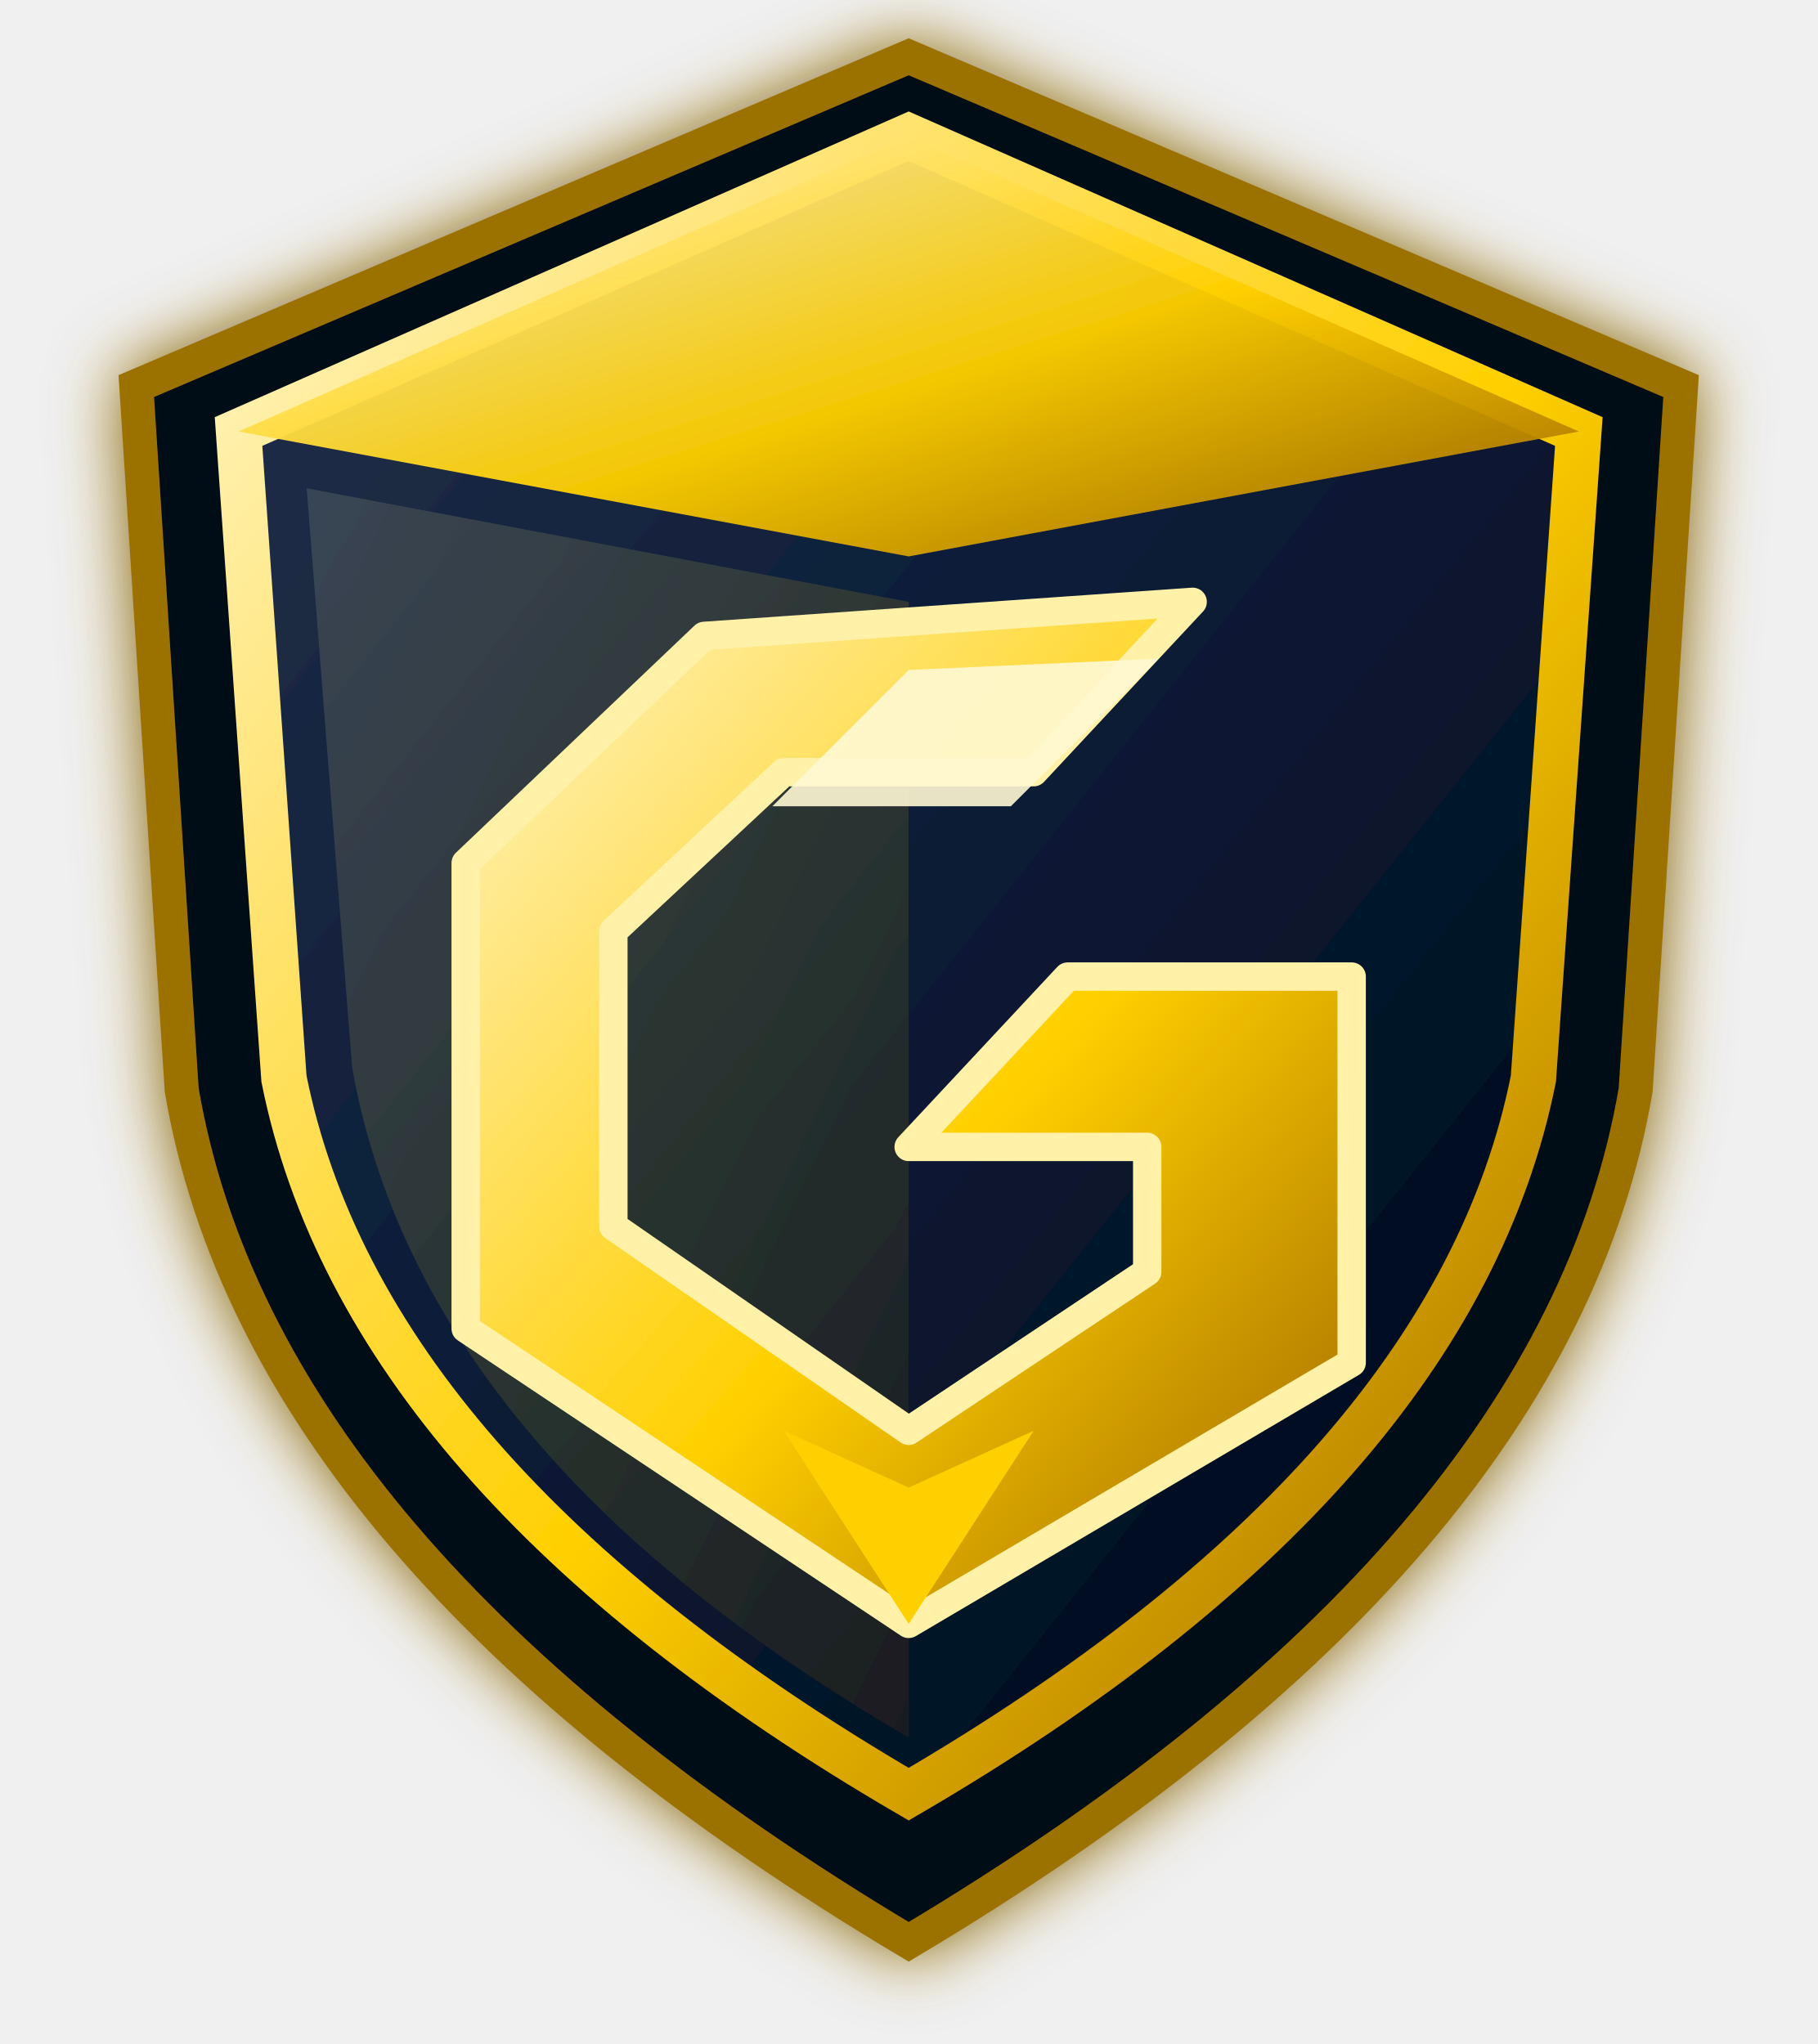
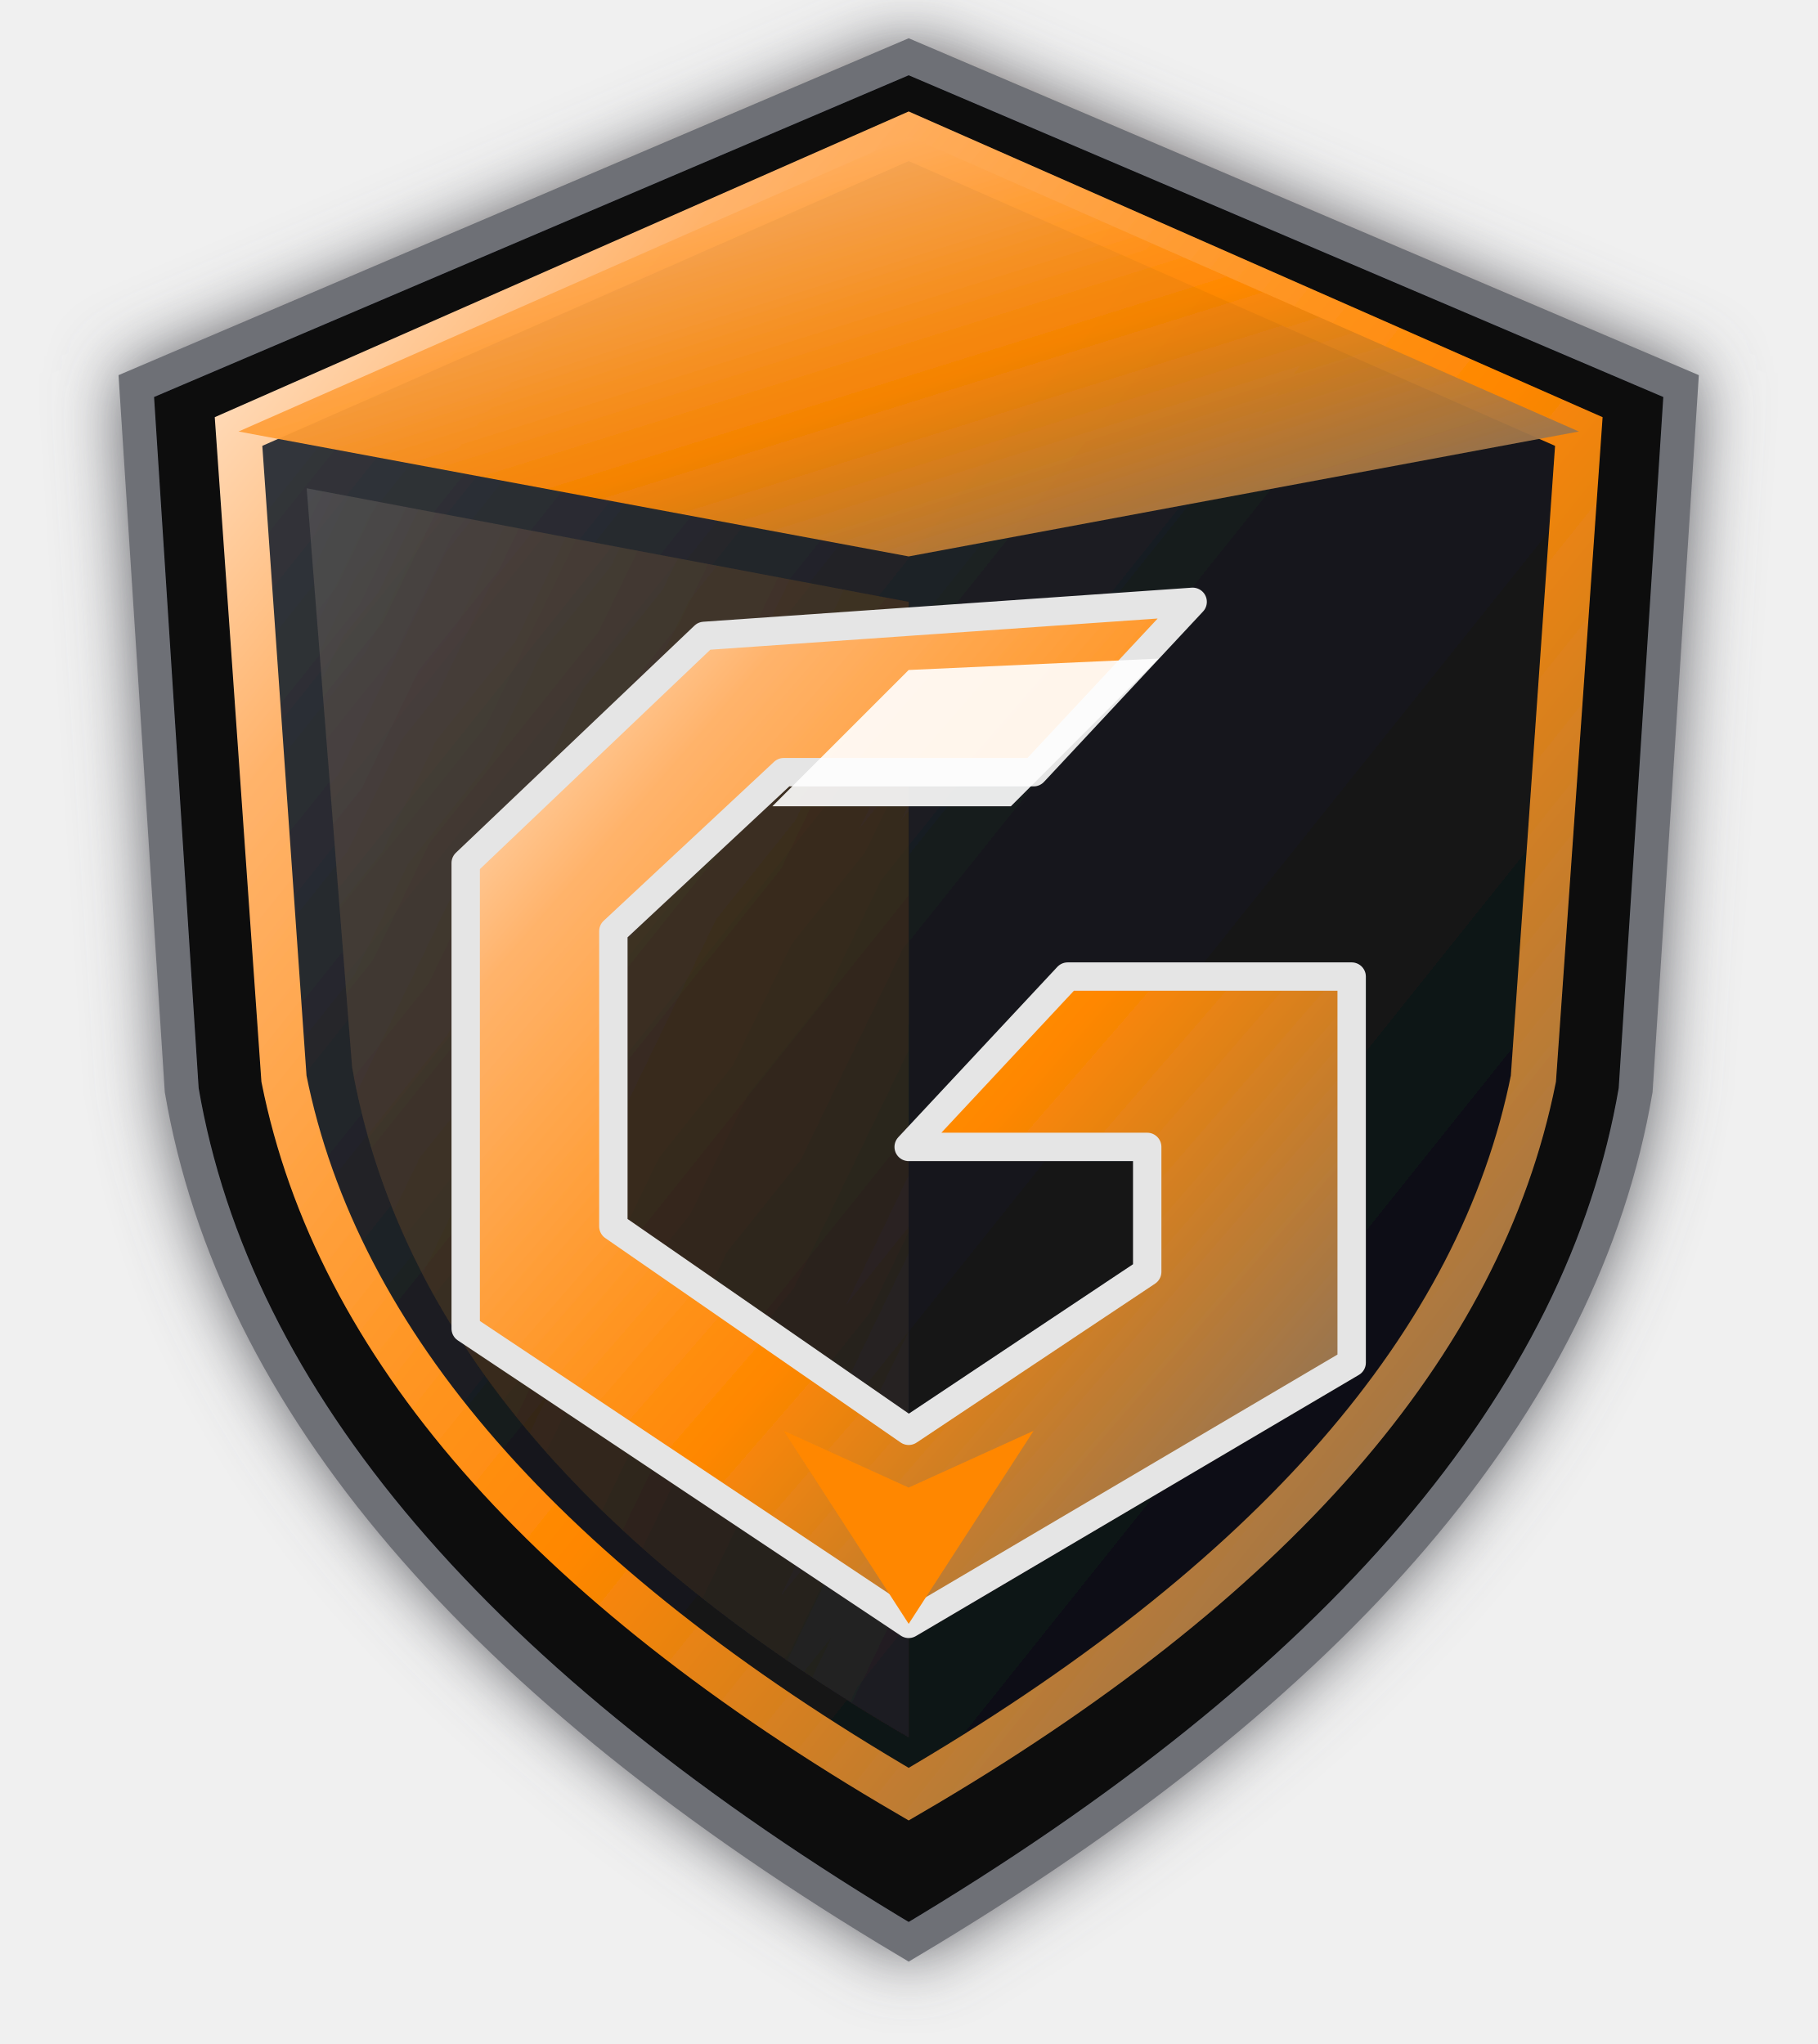
<svg xmlns="http://www.w3.org/2000/svg" viewBox="0 0 160 180" role="img" aria-label="Emblema Gamers Gold en forma de escudo">
  <defs>
    <linearGradient id="metalGold" x1="0" y1="0" x2="1" y2="1">
-       <stop stop-color="#fff8c9" />
-       <stop offset=".2" stop-color="#ffe680" />
-       <stop offset=".55" stop-color="#ffd000" />
-       <stop offset="1" stop-color="#9b6200" />
+       <stop stop-color="#fff0e3" />
+       <stop offset=".2" stop-color="#ffb36b" />
+       <stop offset=".55" stop-color="#ff8700" />
+       <stop offset="1" stop-color="#6b6d73" />
    </linearGradient>
    <linearGradient id="faceGold" x1="0" y1="0" x2="1" y2="1">
-       <stop stop-color="#24314a" />
-       <stop offset=".5" stop-color="#081a35" />
-       <stop offset="1" stop-color="#030914" />
+       <stop stop-color="#3a3d43" />
+       <stop offset=".5" stop-color="#17191d" />
+       <stop offset="1" stop-color="#090a0d" />
    </linearGradient>
    <filter id="goldGlow" x="-40%" y="-40%" width="180%" height="180%">
      <feGaussianBlur stdDeviation="3" result="b" />
      <feMerge>
        <feMergeNode in="b" />
        <feMergeNode in="SourceGraphic" />
      </feMerge>
    </filter>
  </defs>
  <g filter="url(#goldGlow)">
-     <path d="M80 5 148 34 144 96Q137 137 80 171 23 137 16 96L12 34Z" fill="#030914" stroke="#9b7200" stroke-width="3" />
+     <path d="M80 5 148 34 144 96Q137 137 80 171 23 137 16 96L12 34Z" fill="#090a0d" stroke="#6e7076" stroke-width="3" />
    <path d="M80 12 139 38 135 95Q128 130 80 158 32 130 25 95L21 38Z" fill="url(#faceGold)" stroke="url(#metalGold)" stroke-width="4" />
    <path d="M80 12 139 38 80 49 21 38Z" fill="url(#metalGold)" opacity=".95" />
    <path d="M27 43 80 53 80 153Q37 128 31 94Z" fill="url(#metalGold)" opacity=".13" />
-     <path d="M105 53 91 68H69L54 82V108L80 126 101 112V101H80L94 86H119V120L80 143 41 117V76L62 56Z" fill="url(#metalGold)" stroke="#fff1a8" stroke-width="2.5" stroke-linejoin="round" />
-     <path d="M80 59 68 71H89L102 58Z" fill="#fff8d4" opacity=".9" />
-     <path d="M80 143 91 126 80 131 69 126Z" fill="#ffd000" />
+     <path d="M105 53 91 68H69L54 82V108L80 126 101 112V101H80L94 86H119V120L80 143 41 117V76L62 56Z" fill="url(#metalGold)" stroke="#e5e5e5" stroke-width="2.5" stroke-linejoin="round" />
+     <path d="M80 59 68 71H89L102 58Z" fill="#ffffff" opacity=".9" />
+     <path d="M80 143 91 126 80 131 69 126Z" fill="#ff8700" />
  </g>
</svg>
